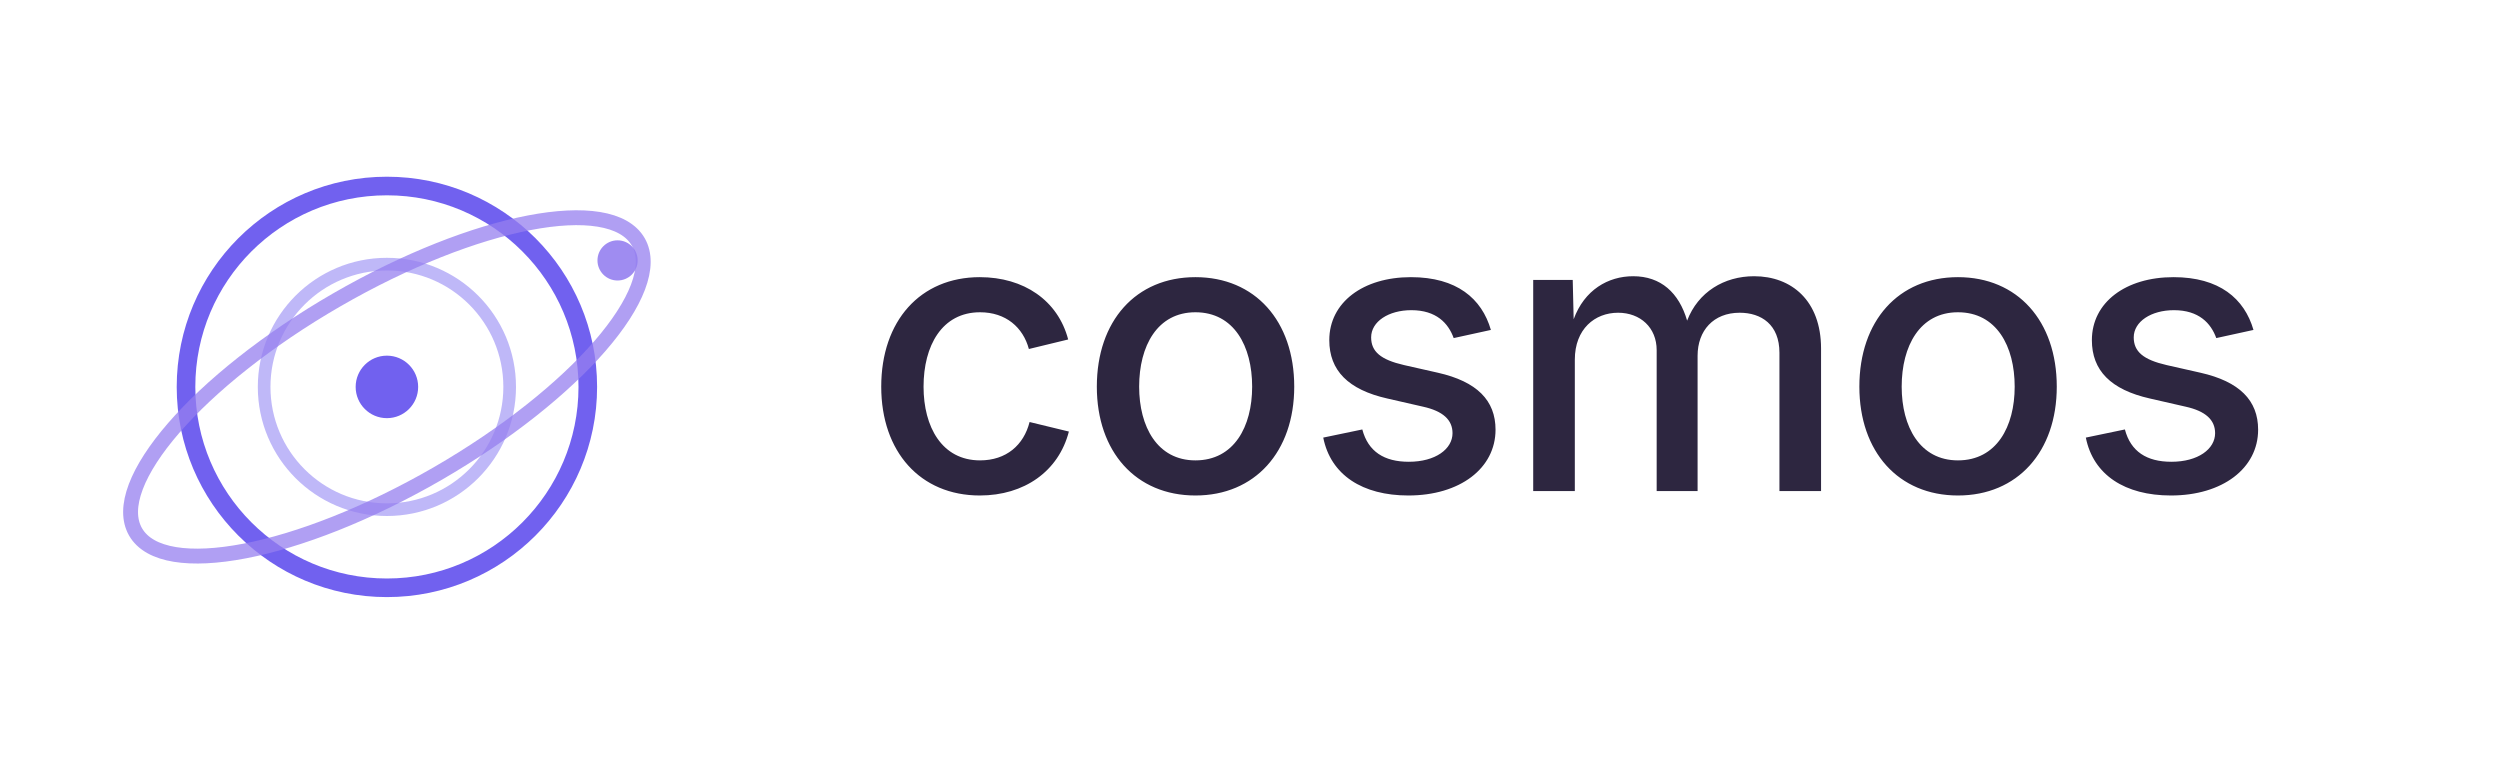
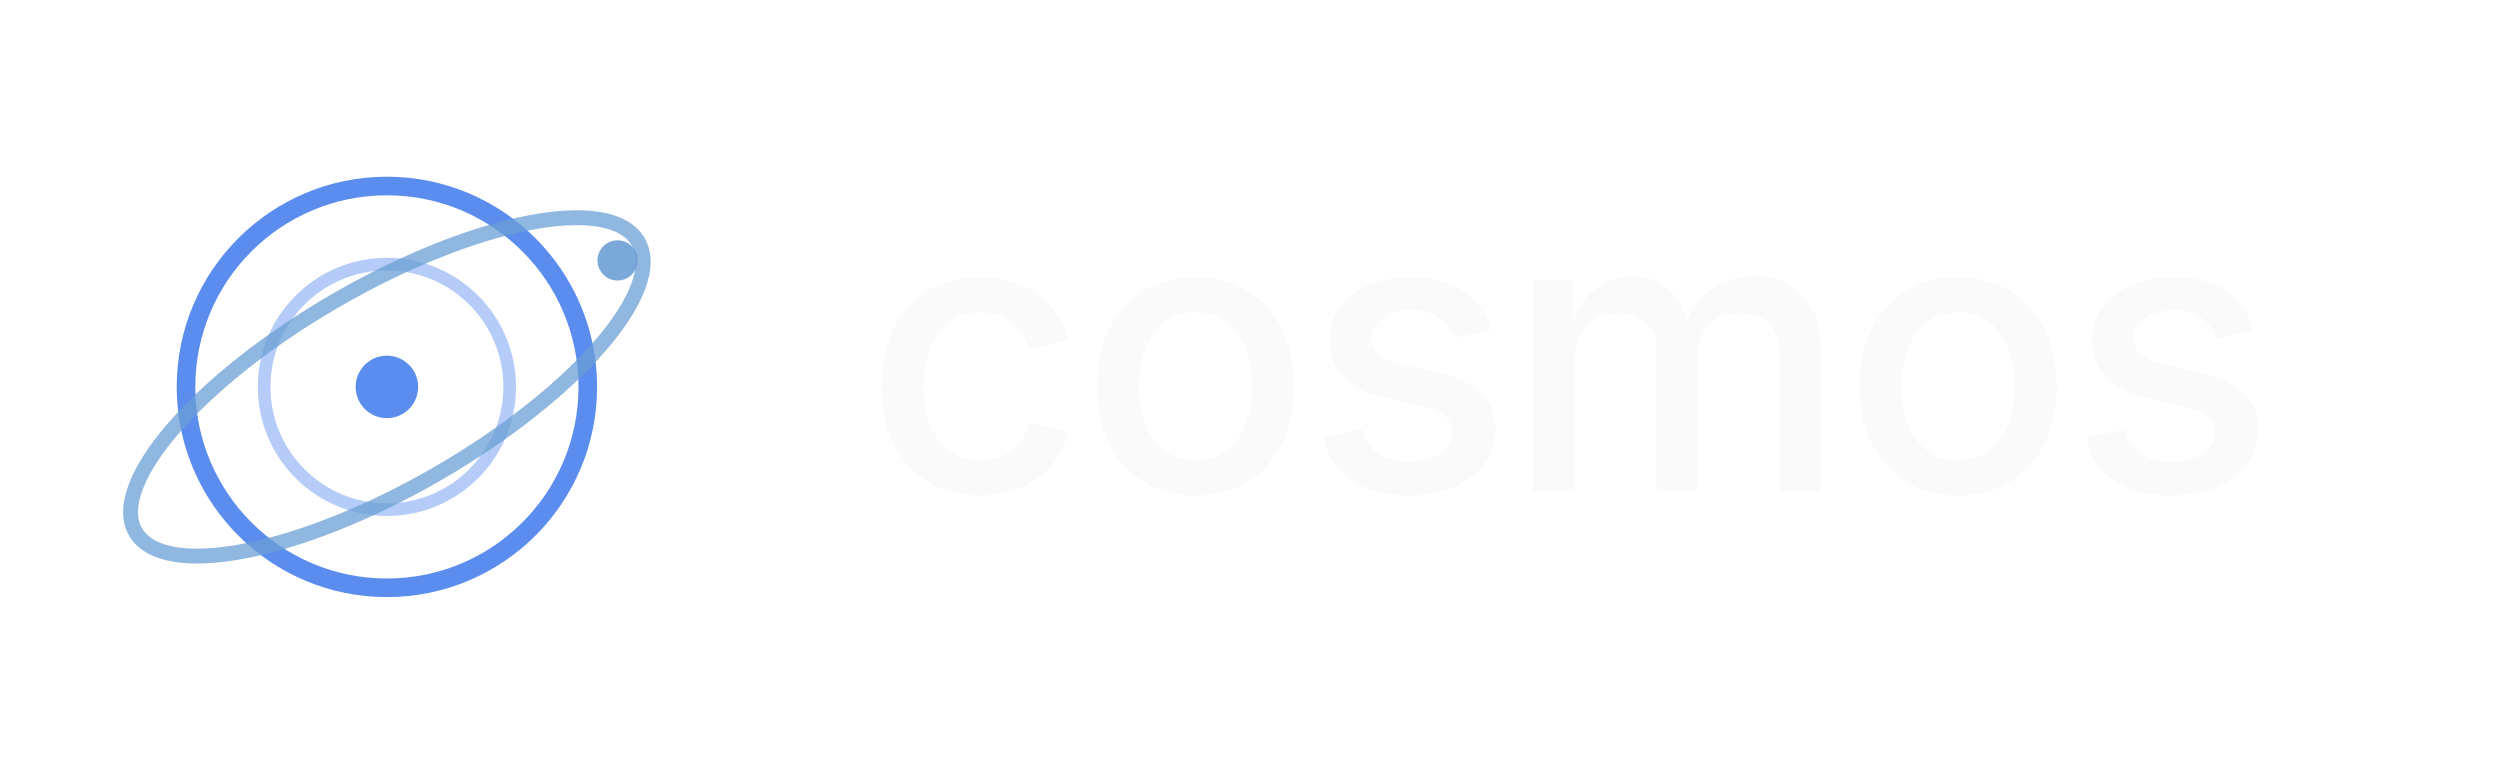
<svg xmlns="http://www.w3.org/2000/svg" viewBox="0 0 168 52" fill="none" role="img" aria-label="Cosmos">
-   <circle cx="26" cy="26" r="13.5" stroke="#7161EF" stroke-width="1.25" />
-   <circle cx="26" cy="26" r="8.25" stroke="#7161EF" stroke-width="0.85" opacity="0.45" />
-   <ellipse cx="26" cy="26" rx="19.5" ry="6.75" stroke="#957FEF" stroke-width="1" transform="rotate(-30 26 26)" opacity="0.75" />
-   <circle cx="26" cy="26" r="2.1" fill="#7161EF" />
-   <circle cx="41.5" cy="17.5" r="1.35" fill="#957FEF" opacity="0.9" />
-   <text x="58" y="33" fill="#2D2640" font-family="Inter, system-ui, sans-serif" font-size="26" font-weight="500" letter-spacing="-0.02em">cosmos</text>
+   <circle cx="26" cy="26" r="13.5" stroke="#5B8DEF" stroke-width="1.25" />
+   <circle cx="26" cy="26" r="8.25" stroke="#5B8DEF" stroke-width="0.85" opacity="0.45" />
+   <ellipse cx="26" cy="26" rx="19.5" ry="6.75" stroke="#6B9FD4" stroke-width="1" transform="rotate(-30 26 26)" opacity="0.75" />
+   <circle cx="26" cy="26" r="2.1" fill="#5B8DEF" />
+   <circle cx="41.5" cy="17.5" r="1.35" fill="#6B9FD4" opacity="0.9" />
+   <text x="58" y="33" fill="#FAFAFA" font-family="Inter, system-ui, sans-serif" font-size="26" font-weight="500" letter-spacing="-0.02em">cosmos</text>
</svg>
